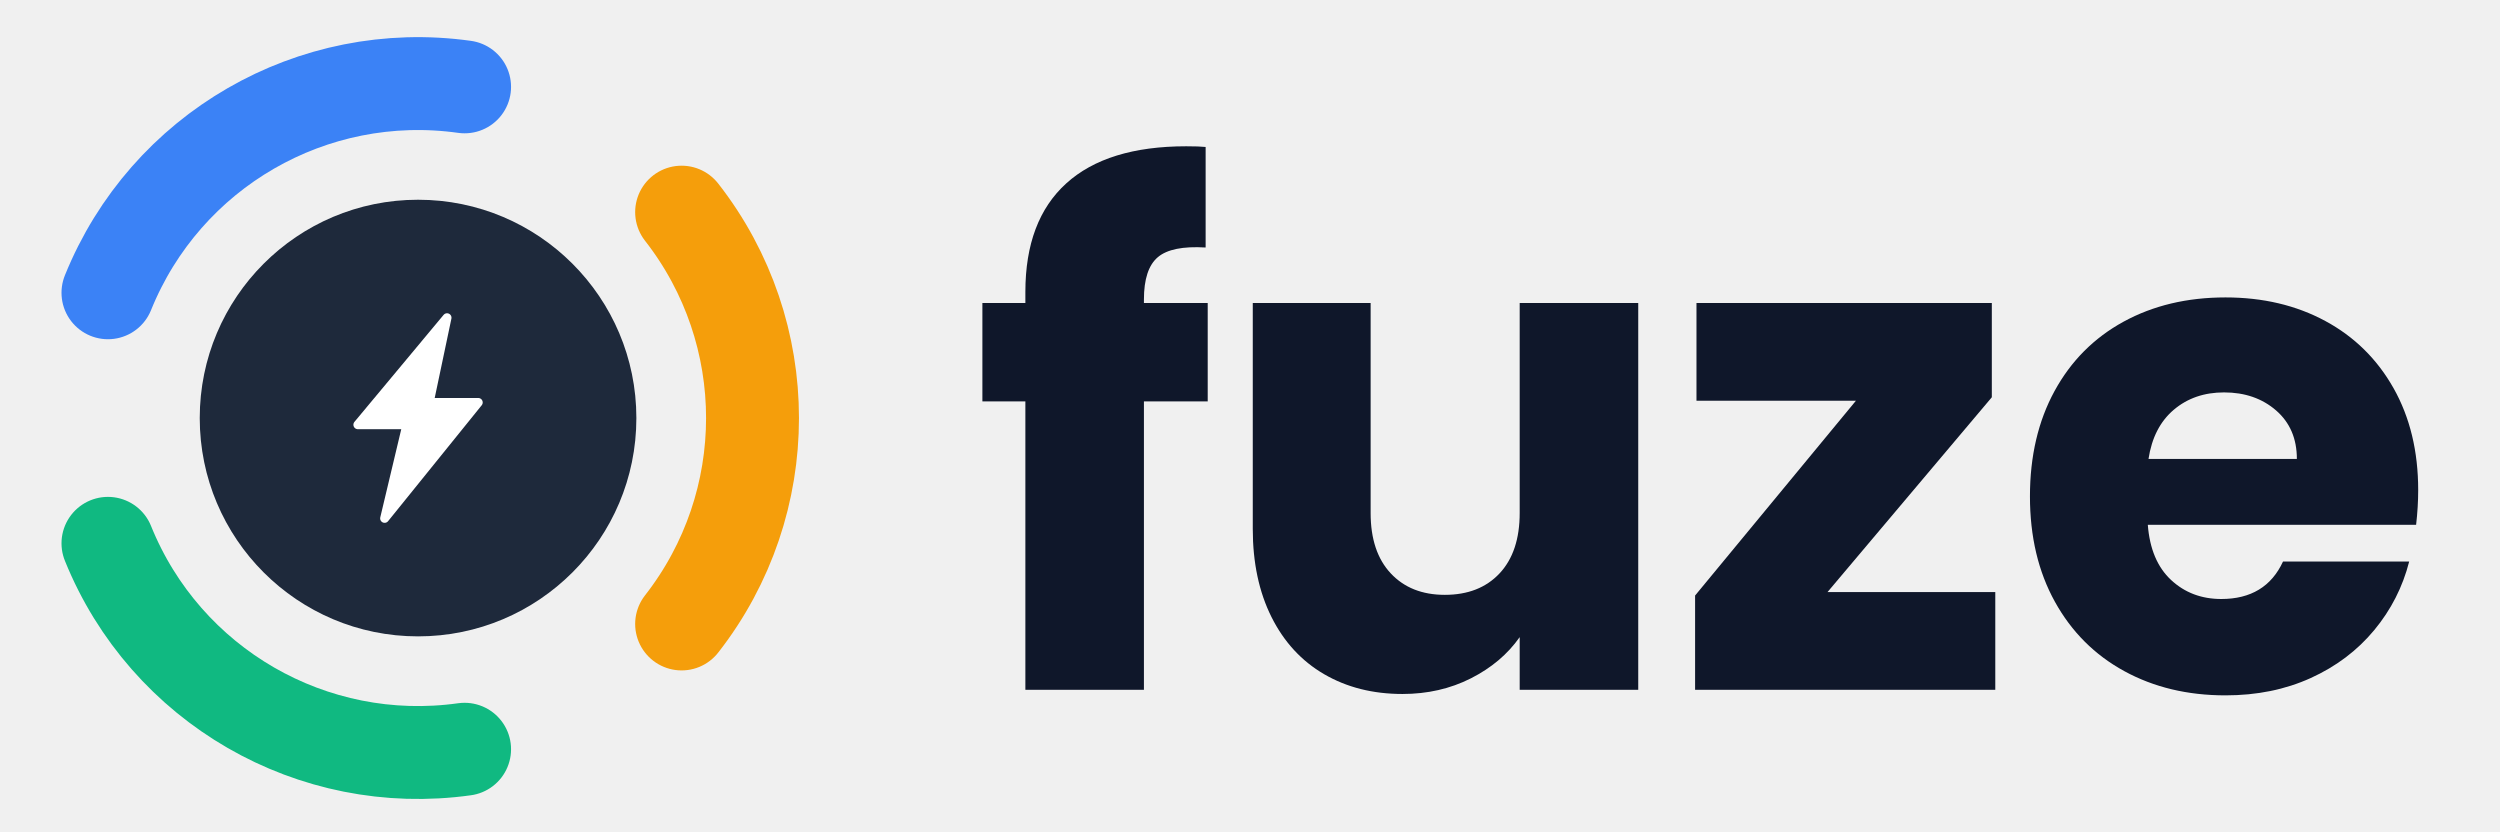
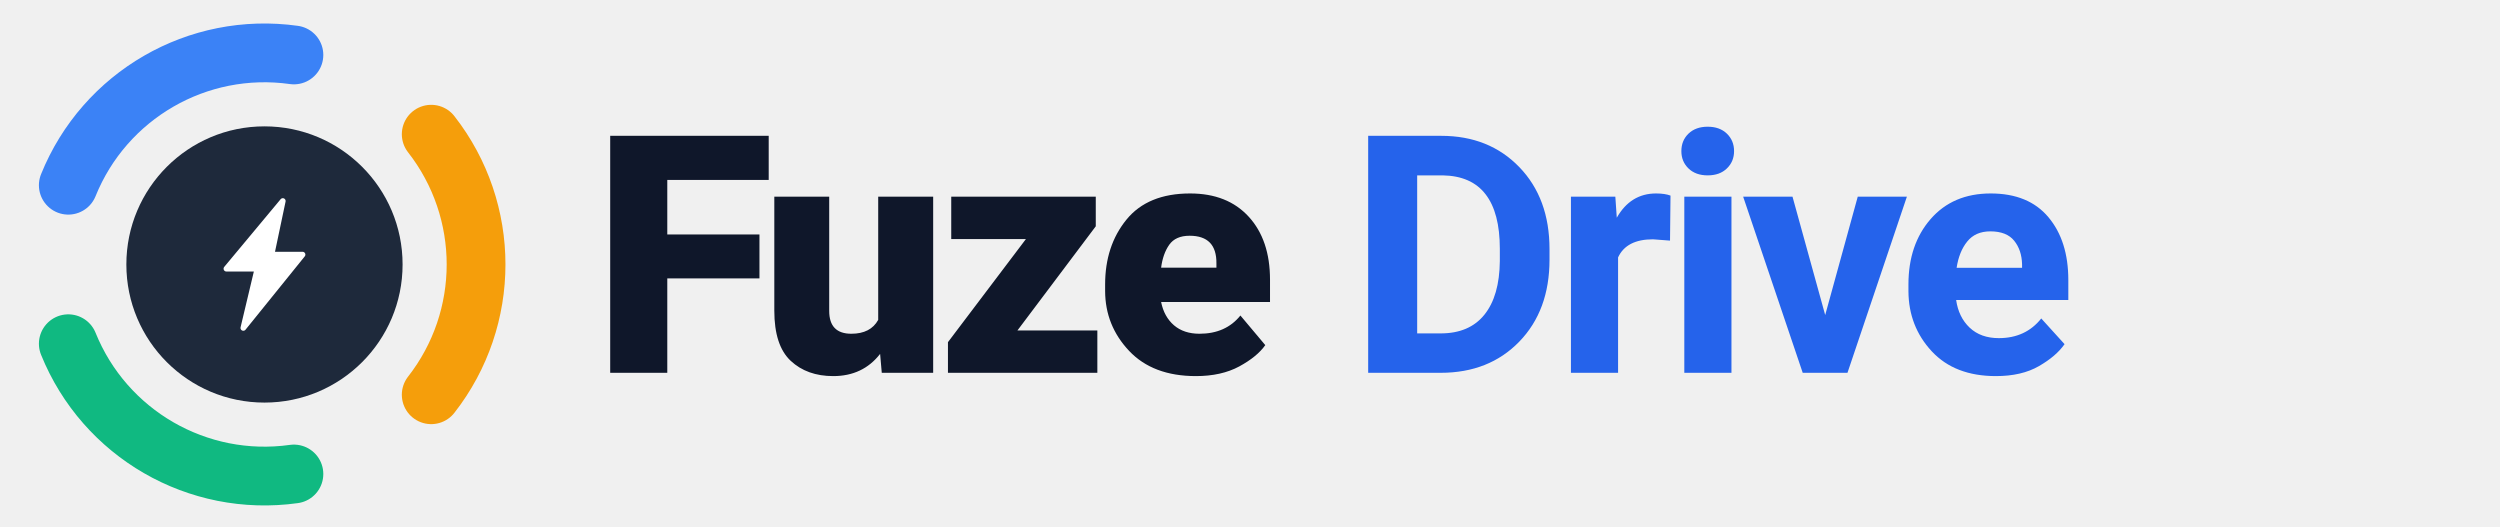
- <svg xmlns="http://www.w3.org/2000/svg" viewBox="0 0 360.6 120" width="360.6" height="120" role="img">
+ <svg xmlns="http://www.w3.org/2000/svg" viewBox="0 0 570 120" width="570" height="120" role="img">
  <g transform="translate(0 0) scale(0.67) translate(-10 -10)">
    <path d="M33.24 73.03A72 72 0 0 1 110.02 28.7" fill="none" stroke="#3B82F6" stroke-width="20" stroke-linecap="round" />
    <path d="M156.74 55.67A72 72 0 0 1 156.74 144.33" fill="none" stroke="#F59E0B" stroke-width="20" stroke-linecap="round" />
    <path d="M110.02 171.3A72 72 0 0 1 33.24 126.97" fill="none" stroke="#10B981" stroke-width="20" stroke-linecap="round" />
    <circle cx="100" cy="100" r="47" fill="#1E293B" />
    <polygon points="106.24,78.4 87.04,101.44 97.6,101.44 92.8,121.6 112.96,96.64 102.4,96.64" fill="#FFFFFF" stroke="#FFFFFF" stroke-width="1.92" stroke-linejoin="round" />
  </g>
-   <path d="M342 416H250V0H79V416H17V558H79V574Q79 677 138.0 730.5Q197 784 311 784Q330 784 339 783V638Q290 641 270.0 624.0Q250 607 250 563V558H342Z" transform="translate(140 99.5) scale(0.1 -0.1)" fill="#0F172A" />
-   <path d="M613 558V0H442V76Q416 39 371.5 16.5Q327 -6 273 -6Q209 -6 160.0 22.5Q111 51 84.0 105.0Q57 159 57 232V558H227V255Q227 199 256.0 168.0Q285 137 334 137Q384 137 413.0 168.0Q442 199 442 255V558Z" transform="translate(175 99.5) scale(0.1 -0.1)" fill="#0F172A" />
-   <path d="M222 141H464V0H31V136L263 417H33V558H459V422Z" transform="translate(241.4 99.5) scale(0.1 -0.1)" fill="#0F172A" />
-   <path d="M585 238H198Q202 186 231.5 158.5Q261 131 304 131Q368 131 393 185H575Q561 130 524.5 86.0Q488 42 433.0 17.0Q378 -8 310 -8Q228 -8 164.0 27.0Q100 62 64.0 127.0Q28 192 28 279Q28 366 63.5 431.0Q99 496 163.0 531.0Q227 566 310 566Q391 566 454.0 532.0Q517 498 552.5 435.0Q588 372 588 288Q588 264 585 238ZM413 333Q413 377 383.0 403.0Q353 429 308 429Q265 429 235.5 404.0Q206 379 199 333Z" transform="translate(290 99.5) scale(0.1 -0.1)" fill="#0F172A" />
+   <text x="135" y="85" font-family="system-ui, -apple-system, BlinkMacSystemFont, 'Segoe UI', Roboto, Inter, sans-serif" font-size="76" font-weight="900" letter-spacing="-2.5px" fill="#0F172A">
+     Fuze<tspan dx="16" fill="#2563EB" font-weight="700">Drive</tspan>
+   </text>
</svg>
